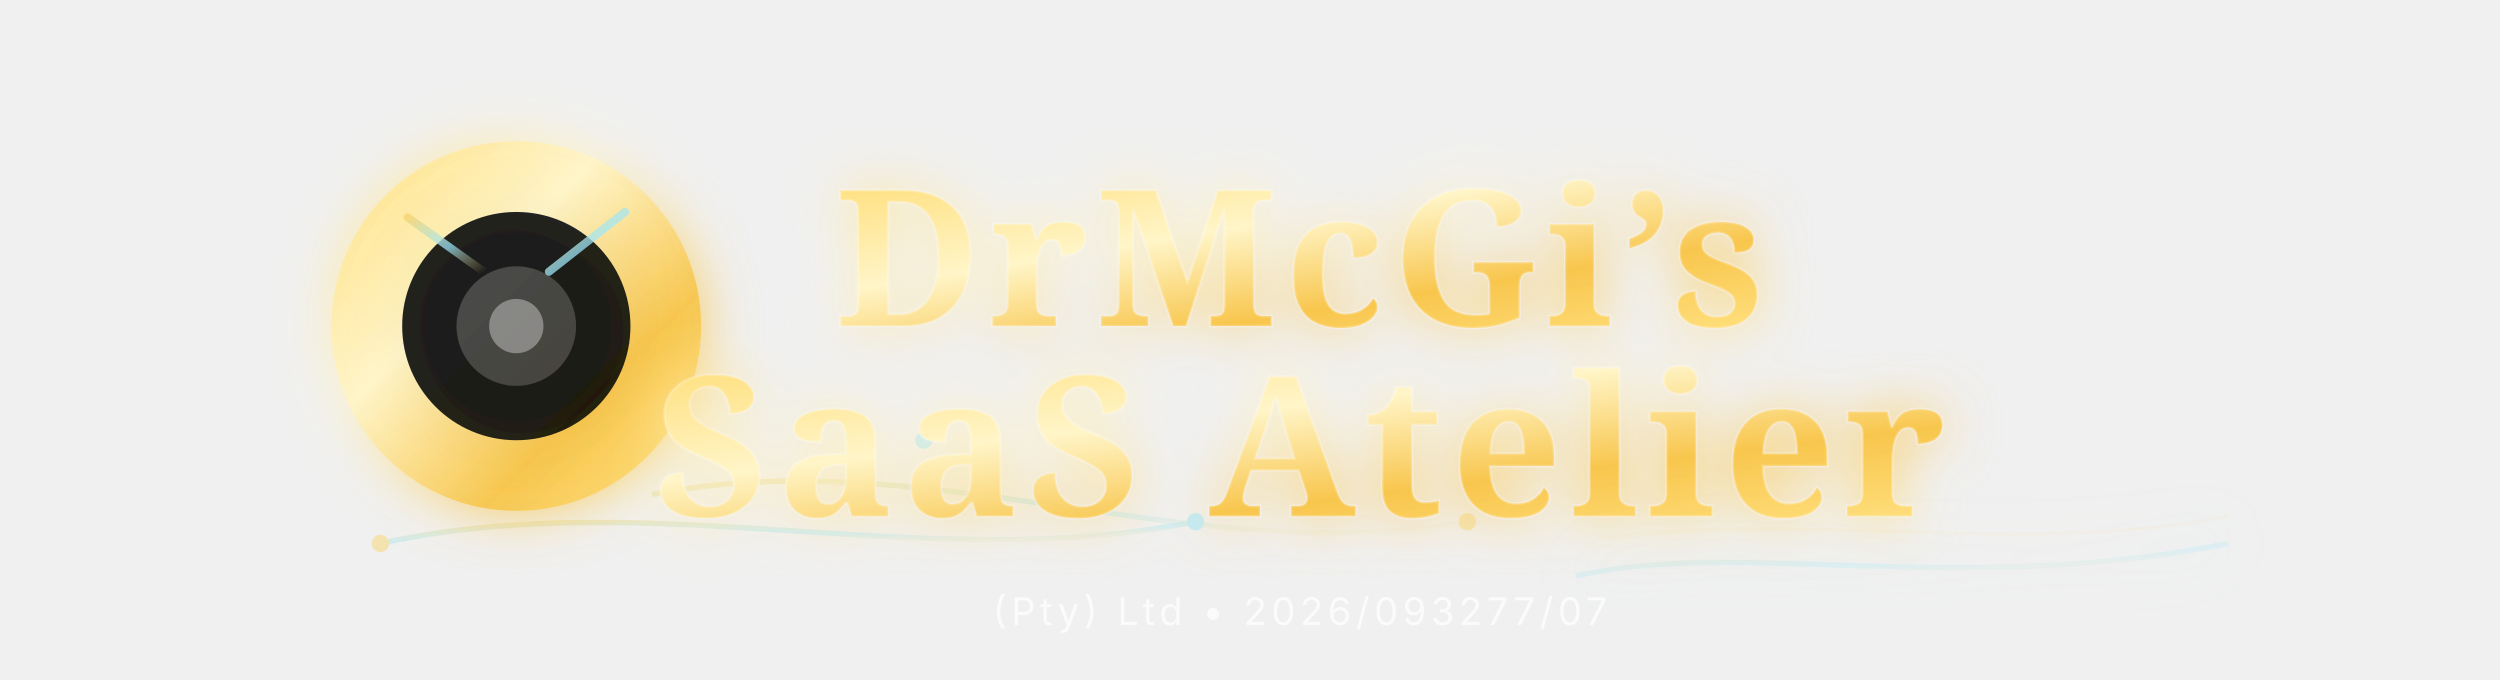
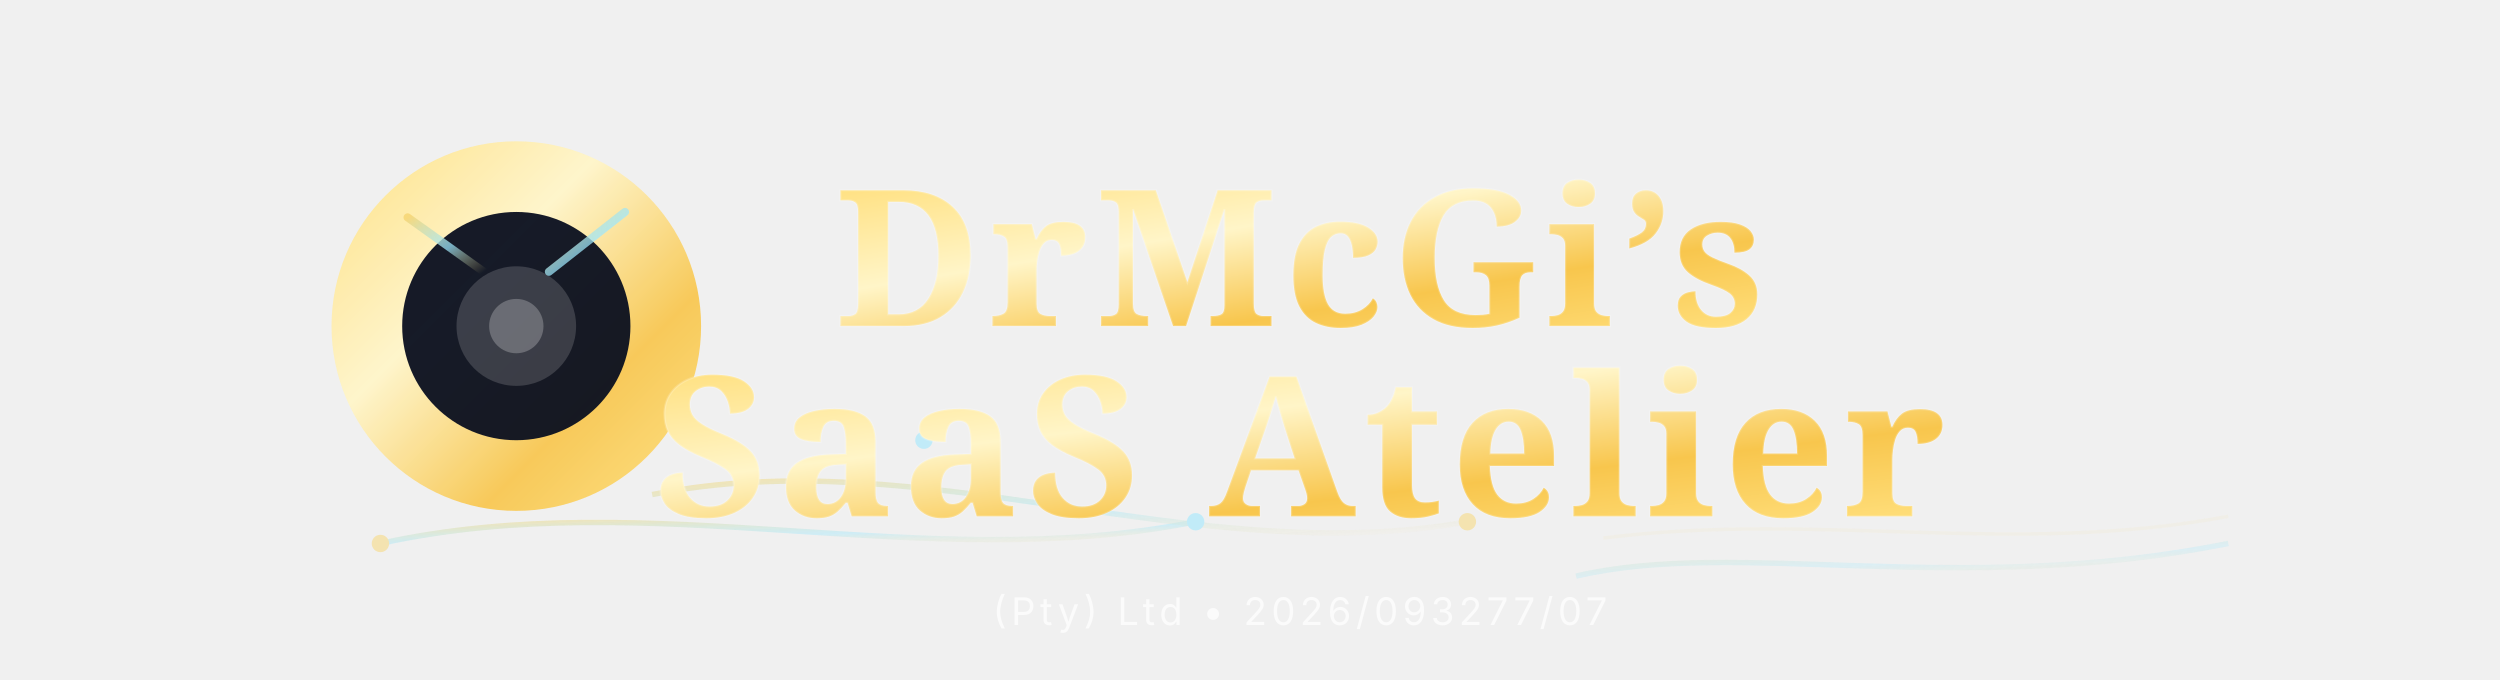
<svg xmlns="http://www.w3.org/2000/svg" viewBox="0 0 920 250" role="img" aria-label="DrMcGi’s SaaS Atelier logo">
  <defs>
    <linearGradient id="goldGrad" x1="0%" y1="0%" x2="100%" y2="100%">
      <stop offset="0%" stop-color="#ffdf7c" />
      <stop offset="38%" stop-color="#fff5c8" />
      <stop offset="70%" stop-color="#f8c64d" />
      <stop offset="100%" stop-color="#ffdf7c" />
    </linearGradient>
    <linearGradient id="accentGrad" x1="0%" y1="0%" x2="100%" y2="100%">
      <stop offset="0%" stop-color="#f7d87b" stop-opacity="0.98" />
      <stop offset="55%" stop-color="#9be7ff" stop-opacity="0.72" />
      <stop offset="100%" stop-color="#f7d87b" stop-opacity="0" />
    </linearGradient>
-     <filter id="glow" x="-60%" y="-60%" width="220%" height="220%">
-       <feGaussianBlur in="SourceGraphic" stdDeviation="10" result="BLUR" />
-       <feMerge>
-         <feMergeNode in="BLUR" />
-         <feMergeNode in="SourceGraphic" />
-       </feMerge>
-     </filter>
-     <filter id="textGlow" x="-90%" y="-90%" width="280%" height="280%">
-       <feGaussianBlur in="SourceGraphic" stdDeviation="10" result="BLUR" />
-       <feMerge>
-         <feMergeNode in="BLUR" />
-         <feMergeNode in="SourceGraphic" />
-       </feMerge>
-     </filter>
    <filter id="soft" x="-40%" y="-40%" width="200%" height="200%">
      <feGaussianBlur in="SourceAlpha" stdDeviation="12" result="BLUR" />
      <feFlood flood-color="#ffffff" flood-opacity="0.18" />
      <feComposite in2="BLUR" operator="in" />
      <feMerge>
        <feMergeNode />
        <feMergeNode in="SourceGraphic" />
      </feMerge>
    </filter>
    <filter id="specular" x="-40%" y="-40%" width="200%" height="200%">
      <feGaussianBlur in="SourceGraphic" stdDeviation="4" result="BLUR" />
      <feSpecularLighting in="BLUR" surfaceScale="6" specularConstant="0.35" specularExponent="18" lighting-color="#fff">
        <fePointLight x="200" y="-100" z="300" />
      </feSpecularLighting>
      <feComposite in2="BLUR" operator="in" />
    </filter>
    <mask id="textMask">
      <rect width="100%" height="100%" fill="white" />
      <text x="50%" y="46%" text-anchor="middle" font-family="Clash Display, Playfair Display, serif" font-weight="800" font-size="64" letter-spacing="0.04em" fill="black">
        DrMcGi’s
      </text>
      <text x="50%" y="76%" text-anchor="middle" font-family="Clash Display, Playfair Display, serif" font-weight="800" font-size="62" letter-spacing="0.04em" fill="black">
        SaaS Atelier
      </text>
    </mask>
  </defs>
  <rect width="100%" height="100%" fill="transparent" />
  <g opacity="0.55">
    <path d="M140 200 C240 178 340 212 440 192" stroke="url(#accentGrad)" stroke-width="2" fill="none" />
    <path d="M240 182 C340 162 440 210 540 192" stroke="url(#accentGrad)" stroke-width="2" fill="none" />
    <circle cx="140" cy="200" r="3.2" fill="#f7d87b" />
    <circle cx="440" cy="192" r="3.2" fill="#9be7ff" />
    <circle cx="540" cy="192" r="3.2" fill="#f7d87b" />
    <circle cx="340" cy="162" r="3.2" fill="#9be7ff" />
  </g>
-   <g filter="url(#glow)">
+   <g>
    <circle cx="190" cy="120" r="68" fill="url(#goldGrad)" opacity="0.92" />
-     <circle cx="190" cy="120" r="42" fill="#020409" opacity="0.88" />
-     <circle cx="190" cy="120" r="22" fill="rgba(255,255,255,0.18)" />
-     <circle cx="190" cy="120" r="10" fill="rgba(255,255,255,0.35)" />
+     <circle cx="190" cy="120" r="42" fill="#0b1020" opacity="0.95" />
+     <circle cx="190" cy="120" r="22" fill="rgba(255,255,255,0.16)" />
+     <circle cx="190" cy="120" r="10" fill="rgba(255,255,255,0.24)" />
    <path d="M178 100 L150 80" stroke="url(#accentGrad)" stroke-width="3" stroke-linecap="round" />
    <path d="M202 100 L230 78" stroke="url(#accentGrad)" stroke-width="3" stroke-linecap="round" />
  </g>
-   <g filter="url(#textGlow)">
-     <text x="52%" y="48%" text-anchor="middle" font-family="Clash Display, Playfair Display, serif" font-weight="900" font-size="70" letter-spacing="0.04em" fill="url(#goldGrad)" stroke="rgba(255,255,255,0.22)" stroke-width="1">
+   <g>
+     <text x="52%" y="48%" text-anchor="middle" font-family="Clash Display, Playfair Display, serif" font-weight="900" font-size="70" letter-spacing="0.04em" fill="url(#goldGrad)" stroke="rgba(255,255,255,0.18)" stroke-width="0.8">
      DrMcGi’s
    </text>
-     <text x="52%" y="76%" text-anchor="middle" font-family="Clash Display, Playfair Display, serif" font-weight="900" font-size="72" letter-spacing="0.04em" fill="url(#goldGrad)" stroke="rgba(255,255,255,0.22)" stroke-width="1">
+     <text x="52%" y="76%" text-anchor="middle" font-family="Clash Display, Playfair Display, serif" font-weight="900" font-size="72" letter-spacing="0.04em" fill="url(#goldGrad)" stroke="rgba(255,255,255,0.18)" stroke-width="0.8">
      SaaS Atelier
    </text>
  </g>
  <text x="52%" y="92%" text-anchor="middle" font-family="Neue Haas Grotesk, Inter, sans-serif" font-size="14" letter-spacing="0.12em" fill="#ffffff" fill-opacity="0.72">
    (Pty) Ltd • 2026/093277/07
  </text>
-   <g opacity="0.34" filter="url(#glow)">
+   <g opacity="0.34">
    <path d="M580 212 C640 198 720 220 820 200" stroke="url(#accentGrad)" stroke-width="2" fill="none" />
    <path d="M590 198 C670 188 740 205 820 190" stroke="rgba(247,216,123,0.22)" stroke-width="1.3" fill="none" />
  </g>
</svg>
